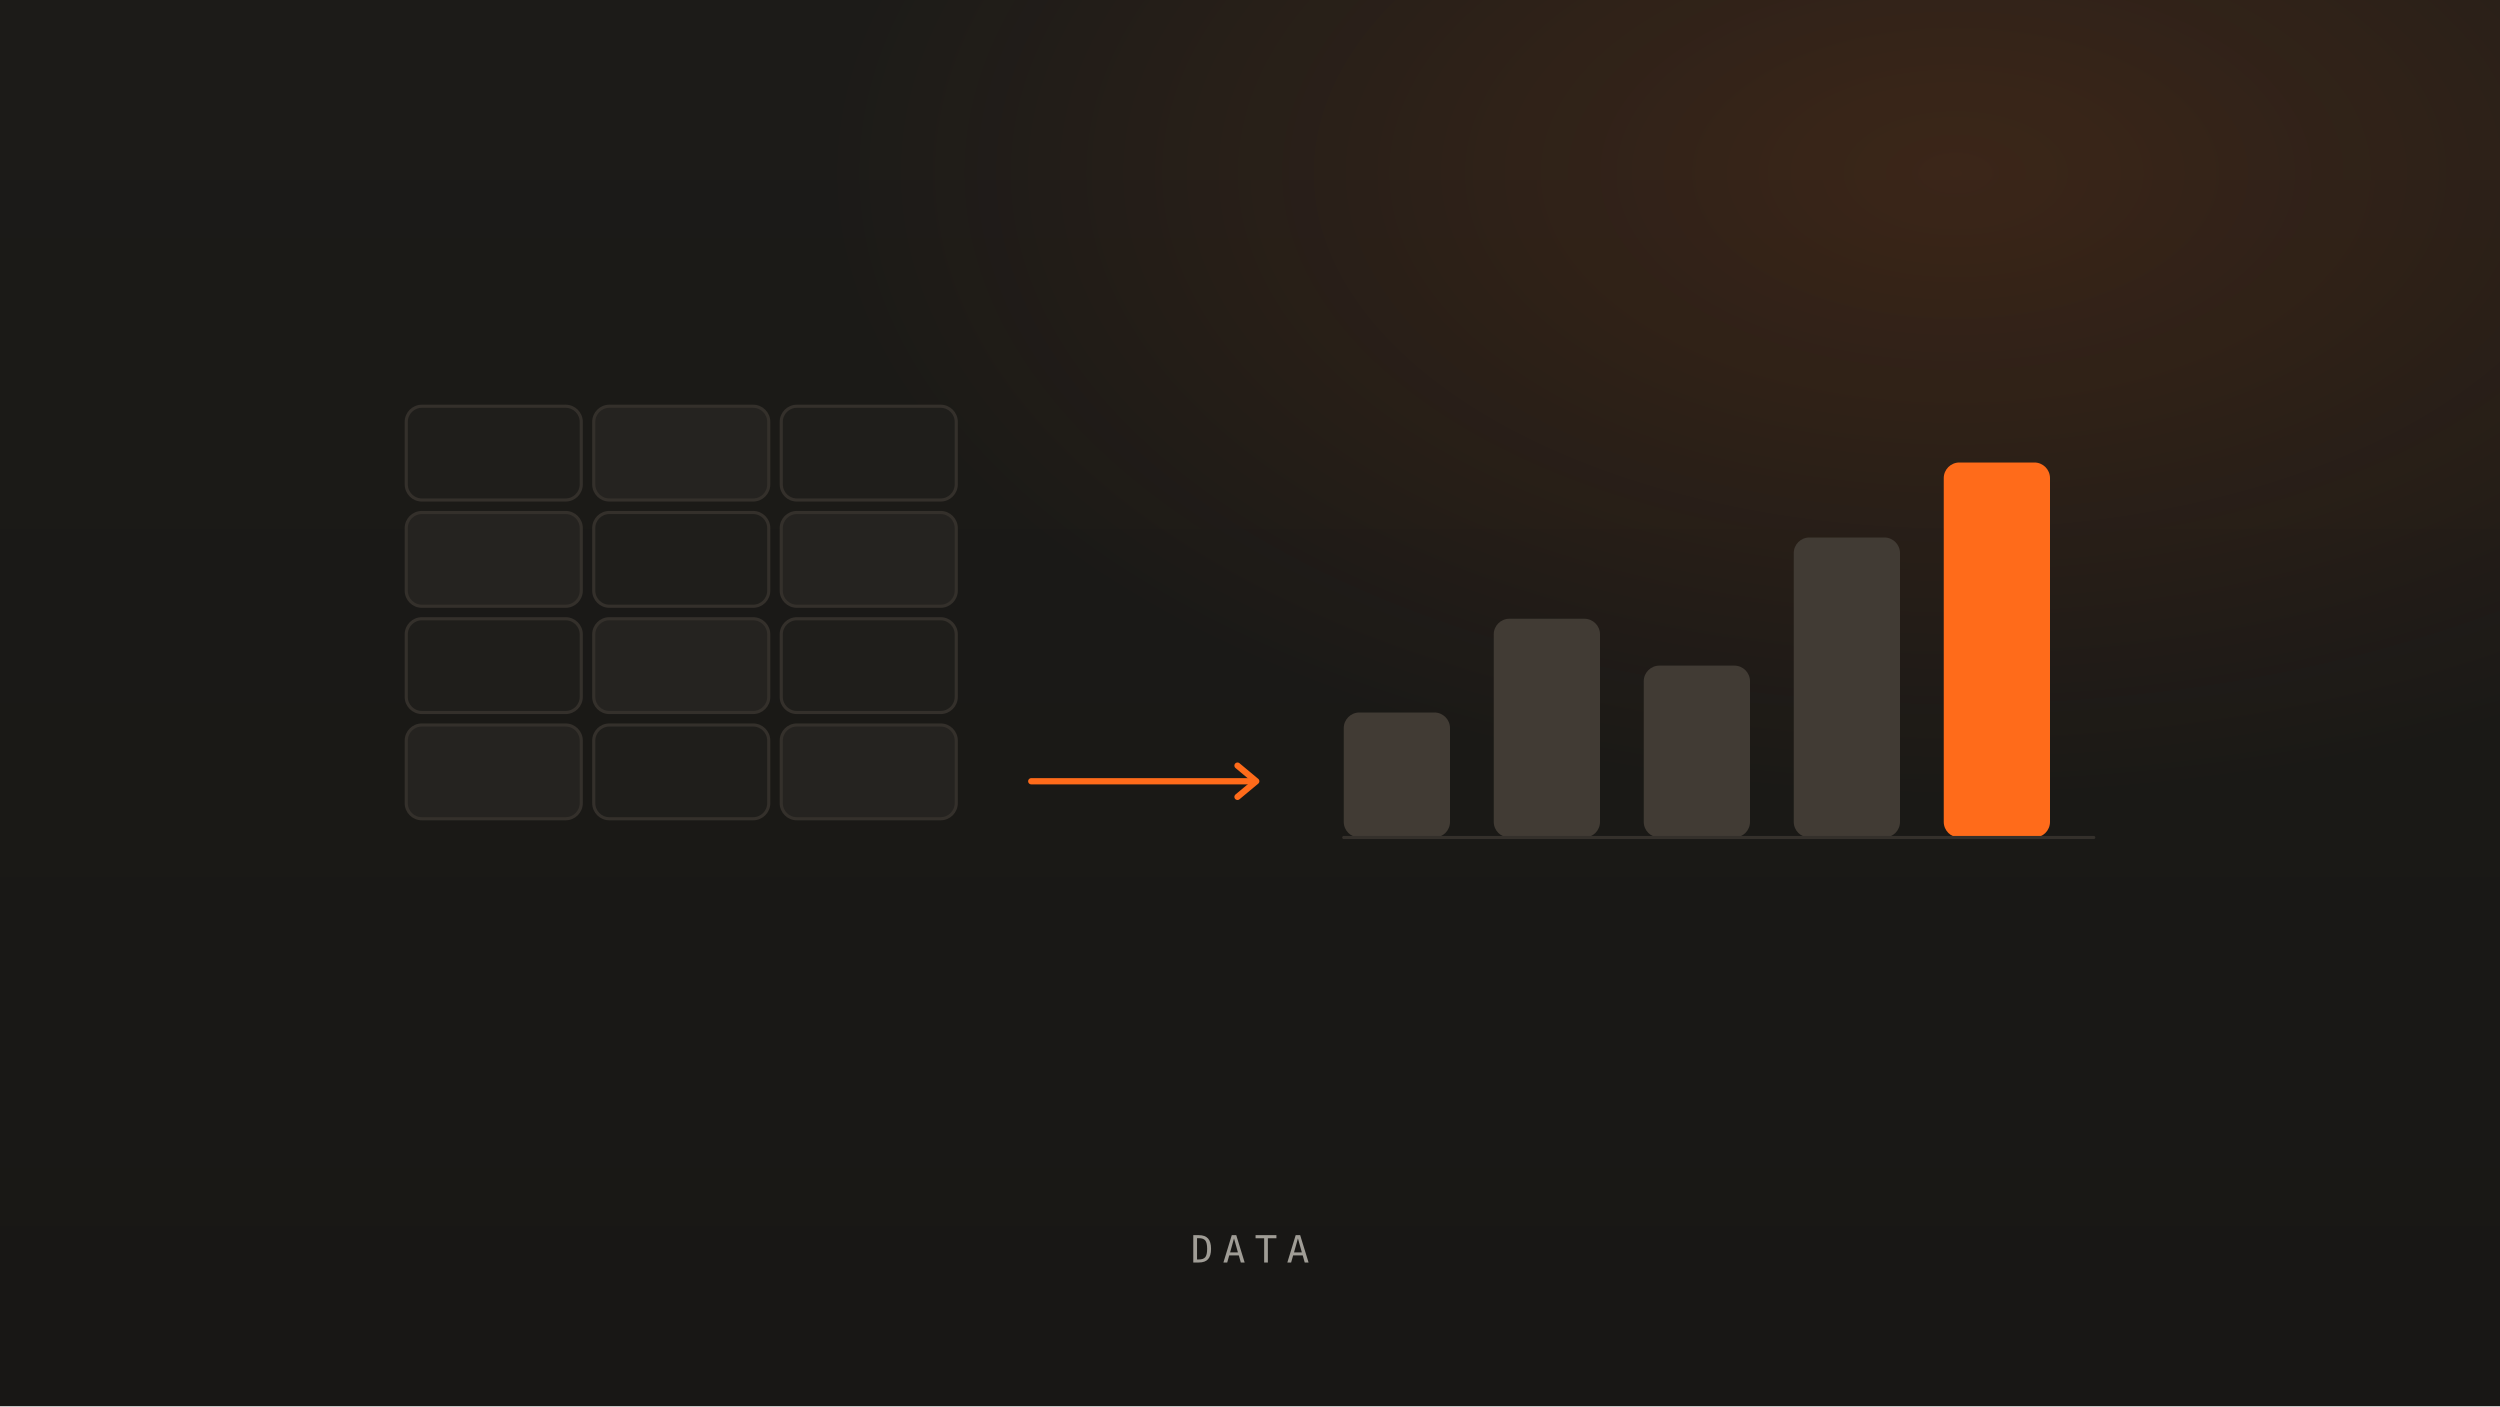
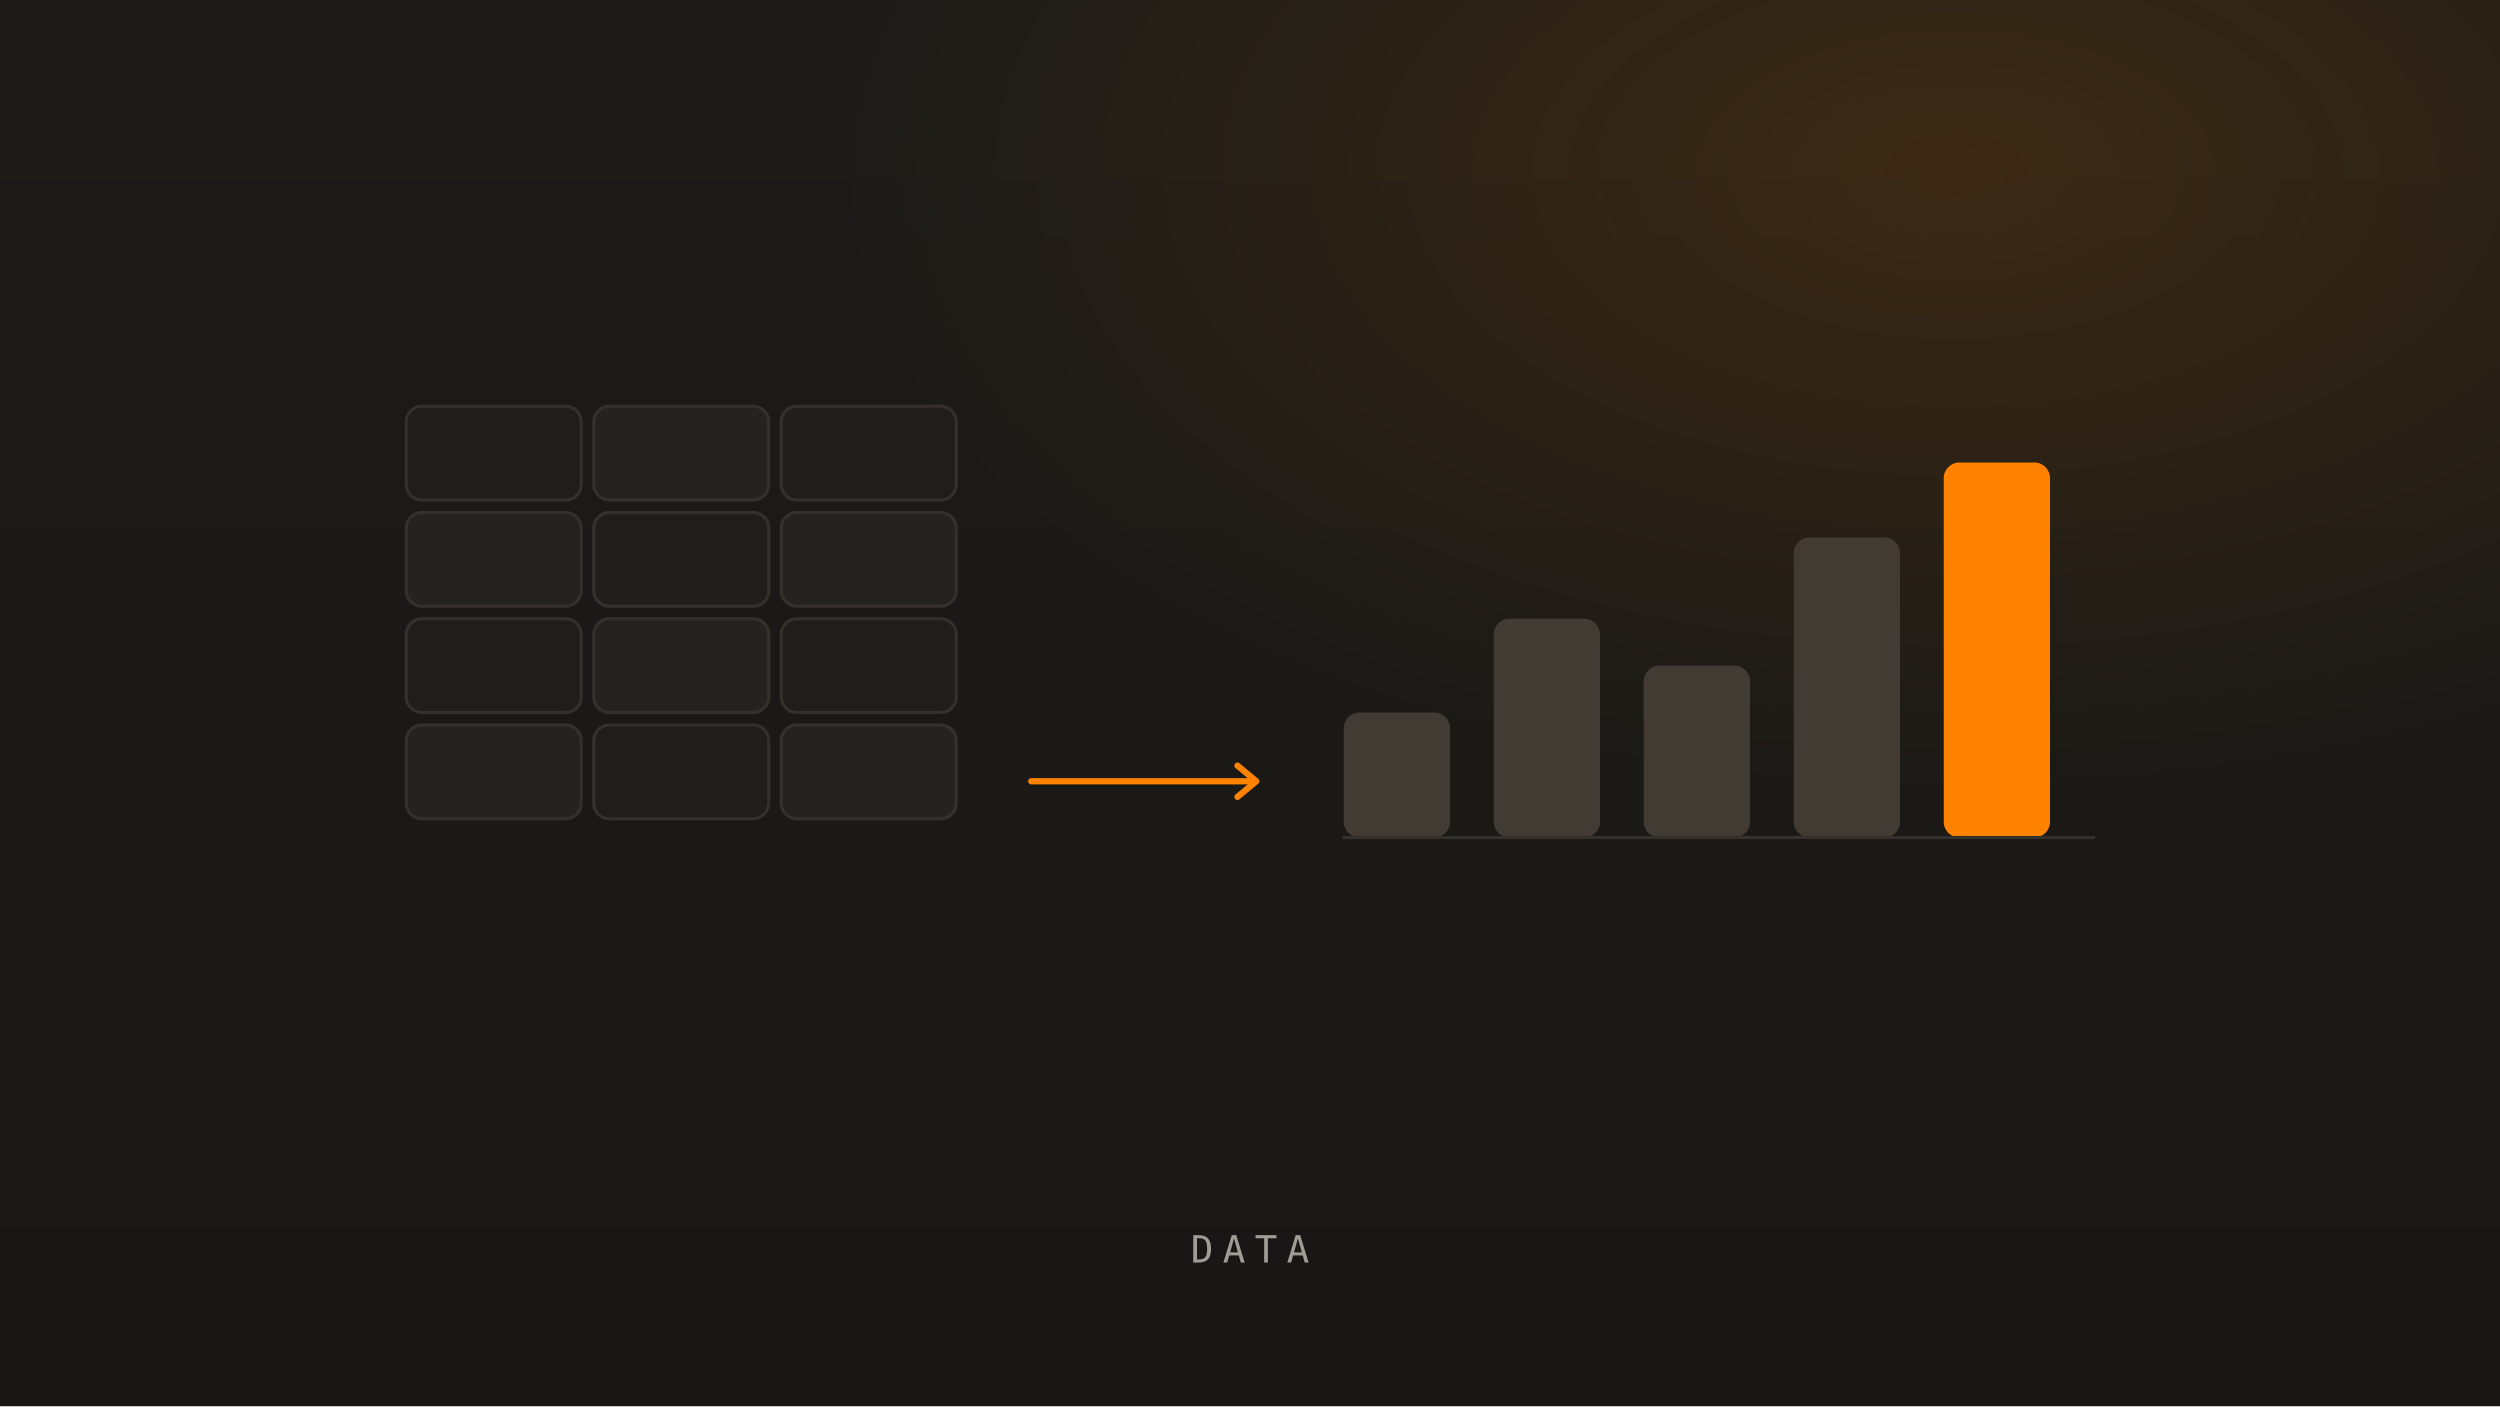
<svg xmlns="http://www.w3.org/2000/svg" viewBox="0 0 800 450" width="800" height="450" role="img">
  <defs>
    <linearGradient id="bg" x1="0" y1="0" x2="0" y2="1">
      <stop offset="0" stop-color="#1c1b18" />
      <stop offset="1" stop-color="#181715" />
    </linearGradient>
    <radialGradient id="glow" cx="0.78" cy="0.12" r="0.9">
-       <stop offset="0" stop-color="#ff6b1a" stop-opacity="0.14" />
-       <stop offset="0.5" stop-color="#ff6b1a" stop-opacity="0" />
+       <stop offset="0" stop-color="#ff8300" stop-opacity="0.14" />
+       <stop offset="0.5" stop-color="#ff8300" stop-opacity="0" />
    </radialGradient>
  </defs>
  <rect x="0.0" y="0.0" width="800.0" height="450.0" rx="0" fill="url(#bg)" />
  <rect x="0.0" y="0.0" width="800.0" height="450.0" rx="0" fill="url(#glow)" />
  <rect x="130.0" y="130.0" width="56.0" height="30.0" rx="5" fill="#1f1e1b" stroke="#34302b" stroke-width="1" />
  <rect x="190.0" y="130.0" width="56.0" height="30.0" rx="5" fill="#252320" stroke="#34302b" stroke-width="1" />
  <rect x="250.0" y="130.0" width="56.0" height="30.0" rx="5" fill="#1f1e1b" stroke="#34302b" stroke-width="1" />
  <rect x="130.0" y="164.0" width="56.0" height="30.0" rx="5" fill="#252320" stroke="#34302b" stroke-width="1" />
  <rect x="190.0" y="164.0" width="56.0" height="30.0" rx="5" fill="#1f1e1b" stroke="#34302b" stroke-width="1" />
  <rect x="250.0" y="164.0" width="56.0" height="30.0" rx="5" fill="#252320" stroke="#34302b" stroke-width="1" />
  <rect x="130.0" y="198.0" width="56.0" height="30.0" rx="5" fill="#1f1e1b" stroke="#34302b" stroke-width="1" />
  <rect x="190.0" y="198.0" width="56.0" height="30.0" rx="5" fill="#252320" stroke="#34302b" stroke-width="1" />
  <rect x="250.0" y="198.0" width="56.0" height="30.0" rx="5" fill="#1f1e1b" stroke="#34302b" stroke-width="1" />
  <rect x="130.0" y="232.0" width="56.0" height="30.0" rx="5" fill="#252320" stroke="#34302b" stroke-width="1" />
  <rect x="190.0" y="232.0" width="56.0" height="30.0" rx="5" fill="#1f1e1b" stroke="#34302b" stroke-width="1" />
  <rect x="250.0" y="232.0" width="56.0" height="30.0" rx="5" fill="#252320" stroke="#34302b" stroke-width="1" />
-   <path d="M330 250 L400 250" fill="none" stroke="#ff6b1a" stroke-width="2" stroke-linecap="round" stroke-linejoin="round" />
-   <path d="M396 245 l6 5 -6 5" fill="none" stroke="#ff6b1a" stroke-width="2" stroke-linecap="round" stroke-linejoin="round" />
+   <path d="M330 250 L400 250" fill="none" stroke="#ff8300" stroke-width="2" stroke-linecap="round" stroke-linejoin="round" />
+   <path d="M396 245 l6 5 -6 5" fill="none" stroke="#ff8300" stroke-width="2" stroke-linecap="round" stroke-linejoin="round" />
  <rect x="430.0" y="228.0" width="34.0" height="40.0" rx="5" fill="#413b34" />
  <rect x="478.0" y="198.0" width="34.0" height="70.0" rx="5" fill="#413b34" />
  <rect x="526.0" y="213.0" width="34.0" height="55.0" rx="5" fill="#413b34" />
  <rect x="574.0" y="172.0" width="34.0" height="96.0" rx="5" fill="#413b34" />
-   <rect x="622.0" y="148.0" width="34.0" height="120.0" rx="5" fill="#ff6b1a" />
+   <rect x="622.0" y="148.0" width="34.0" height="120.0" rx="5" fill="#ff8300" />
  <line x1="430.0" y1="268.0" x2="670.0" y2="268.0" stroke="#34302b" stroke-width="1" stroke-linecap="round" />
  <text x="400.0" y="404.0" font-family="'JetBrains Mono','SFMono-Regular',ui-monospace,monospace" font-size="12" font-weight="400" fill="#a09d96" text-anchor="middle" letter-spacing="3">DATA</text>
</svg>
